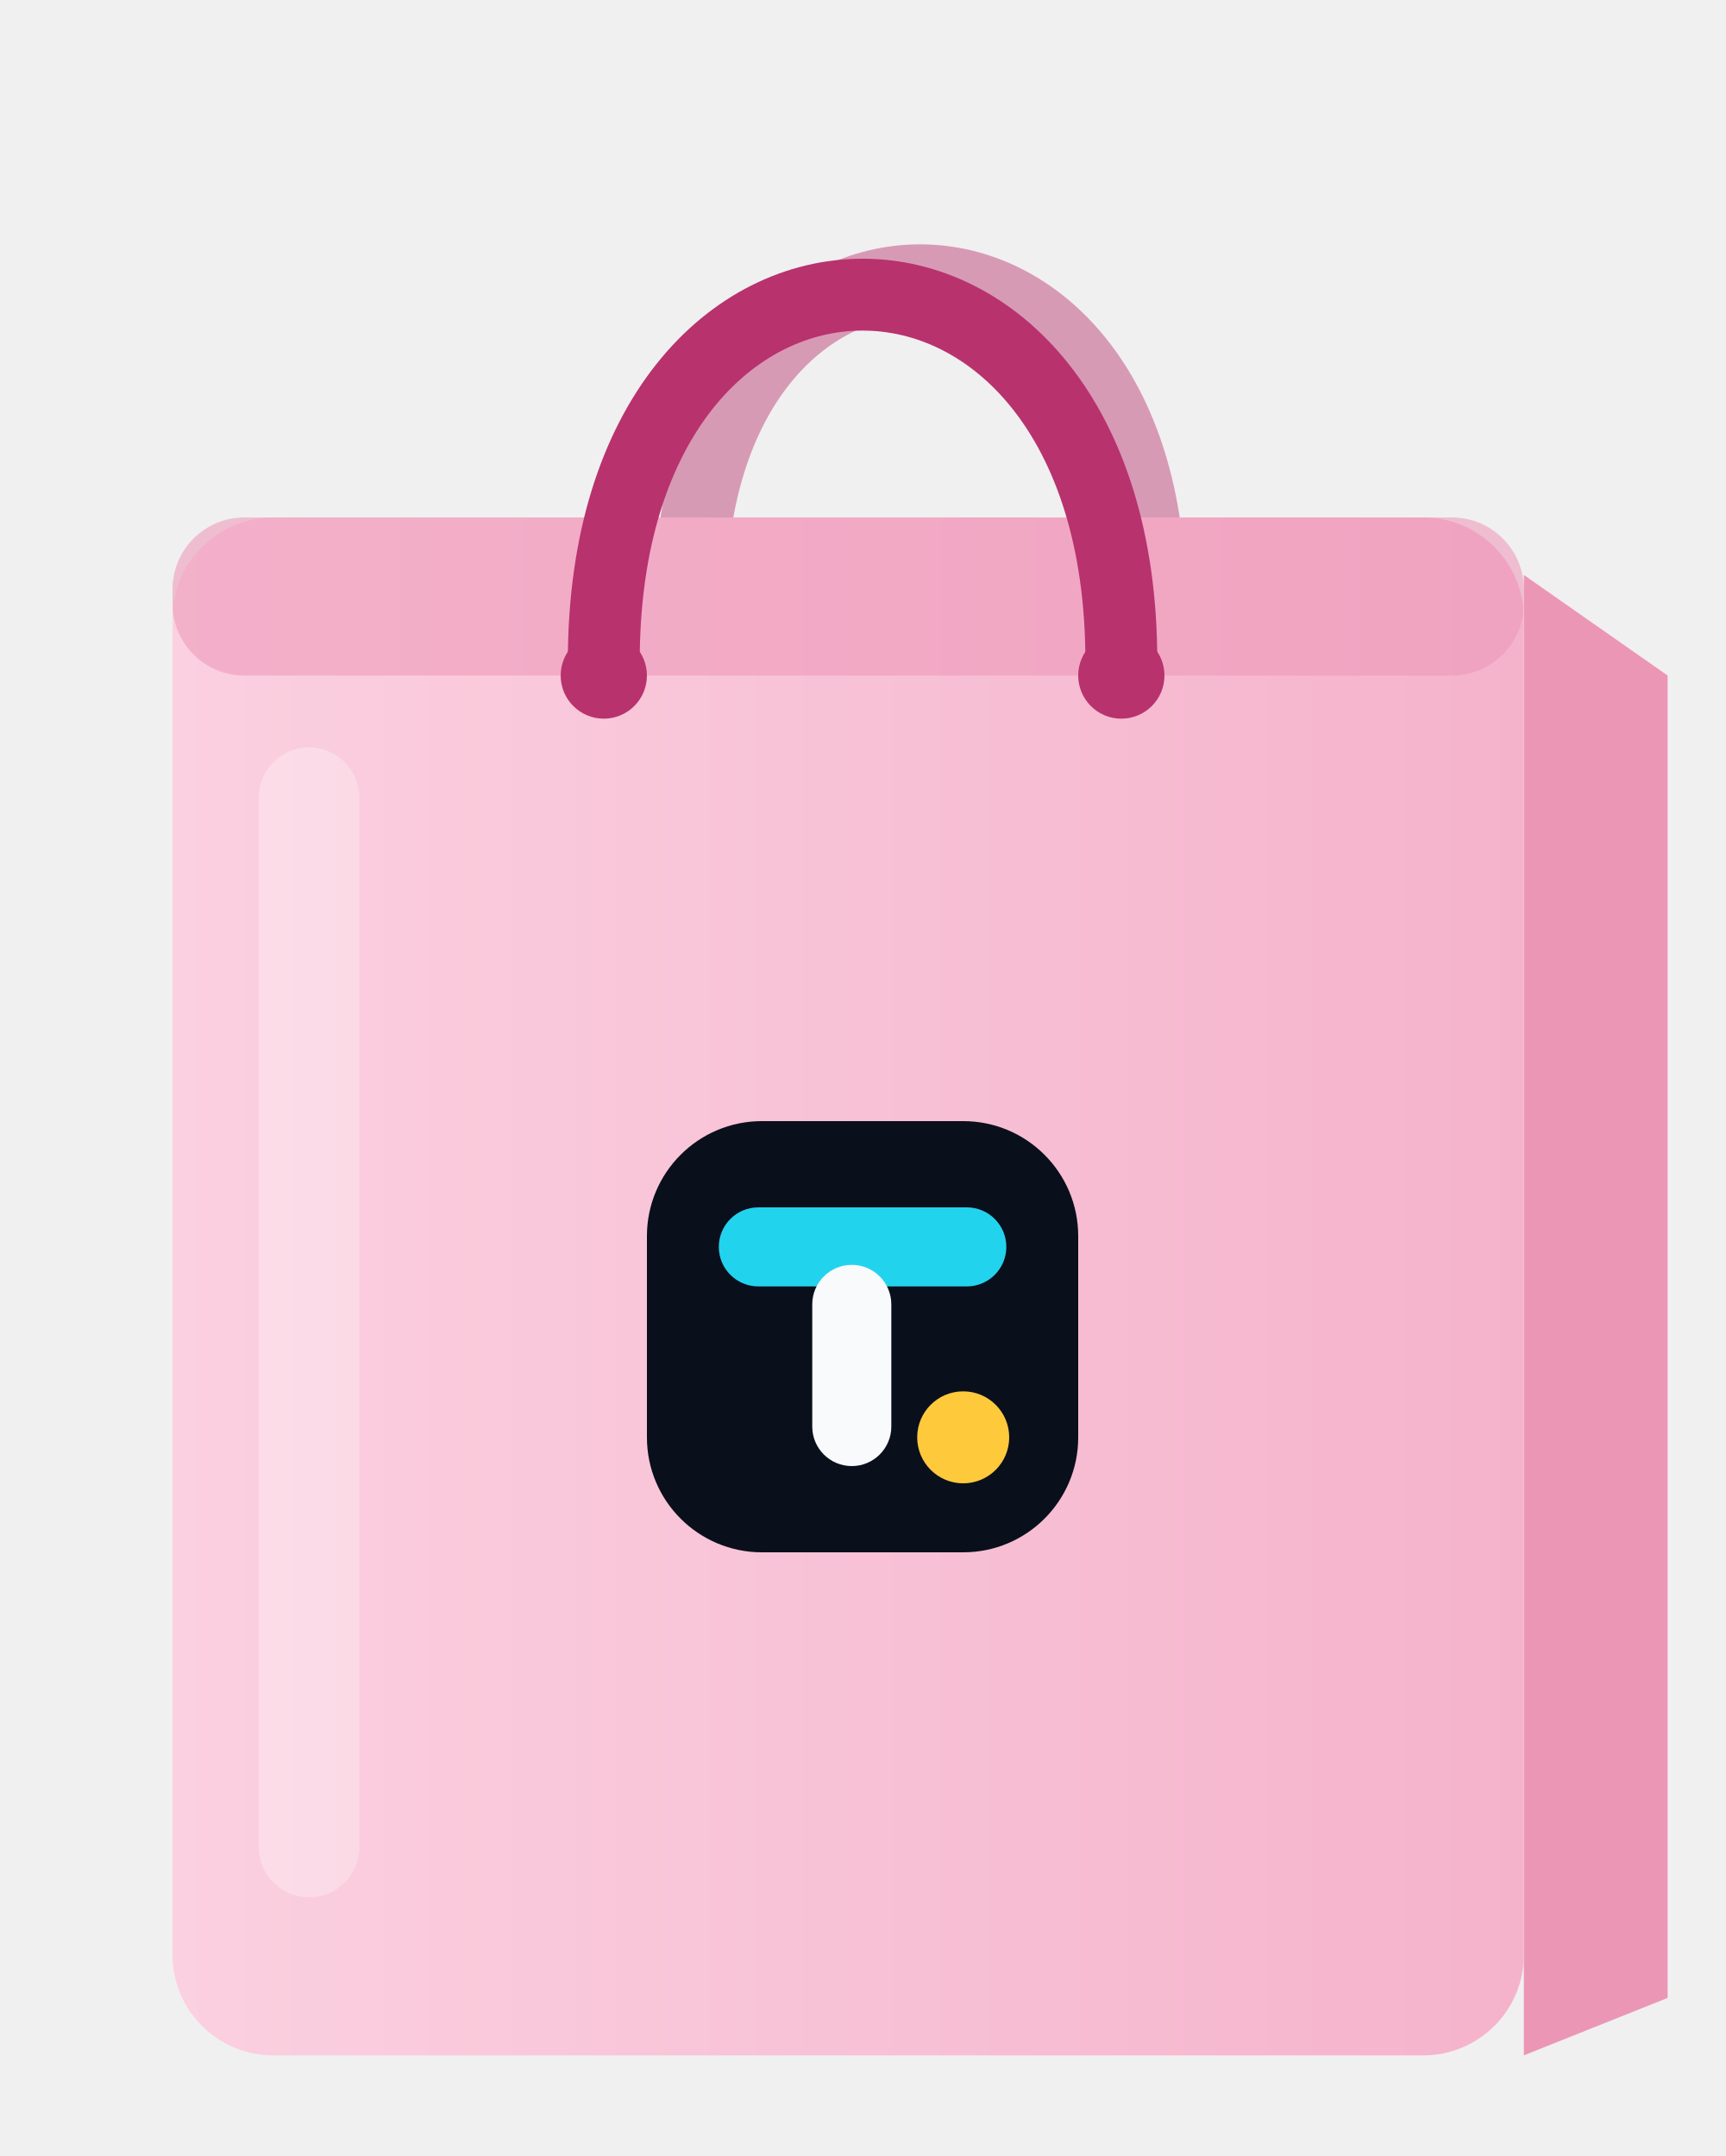
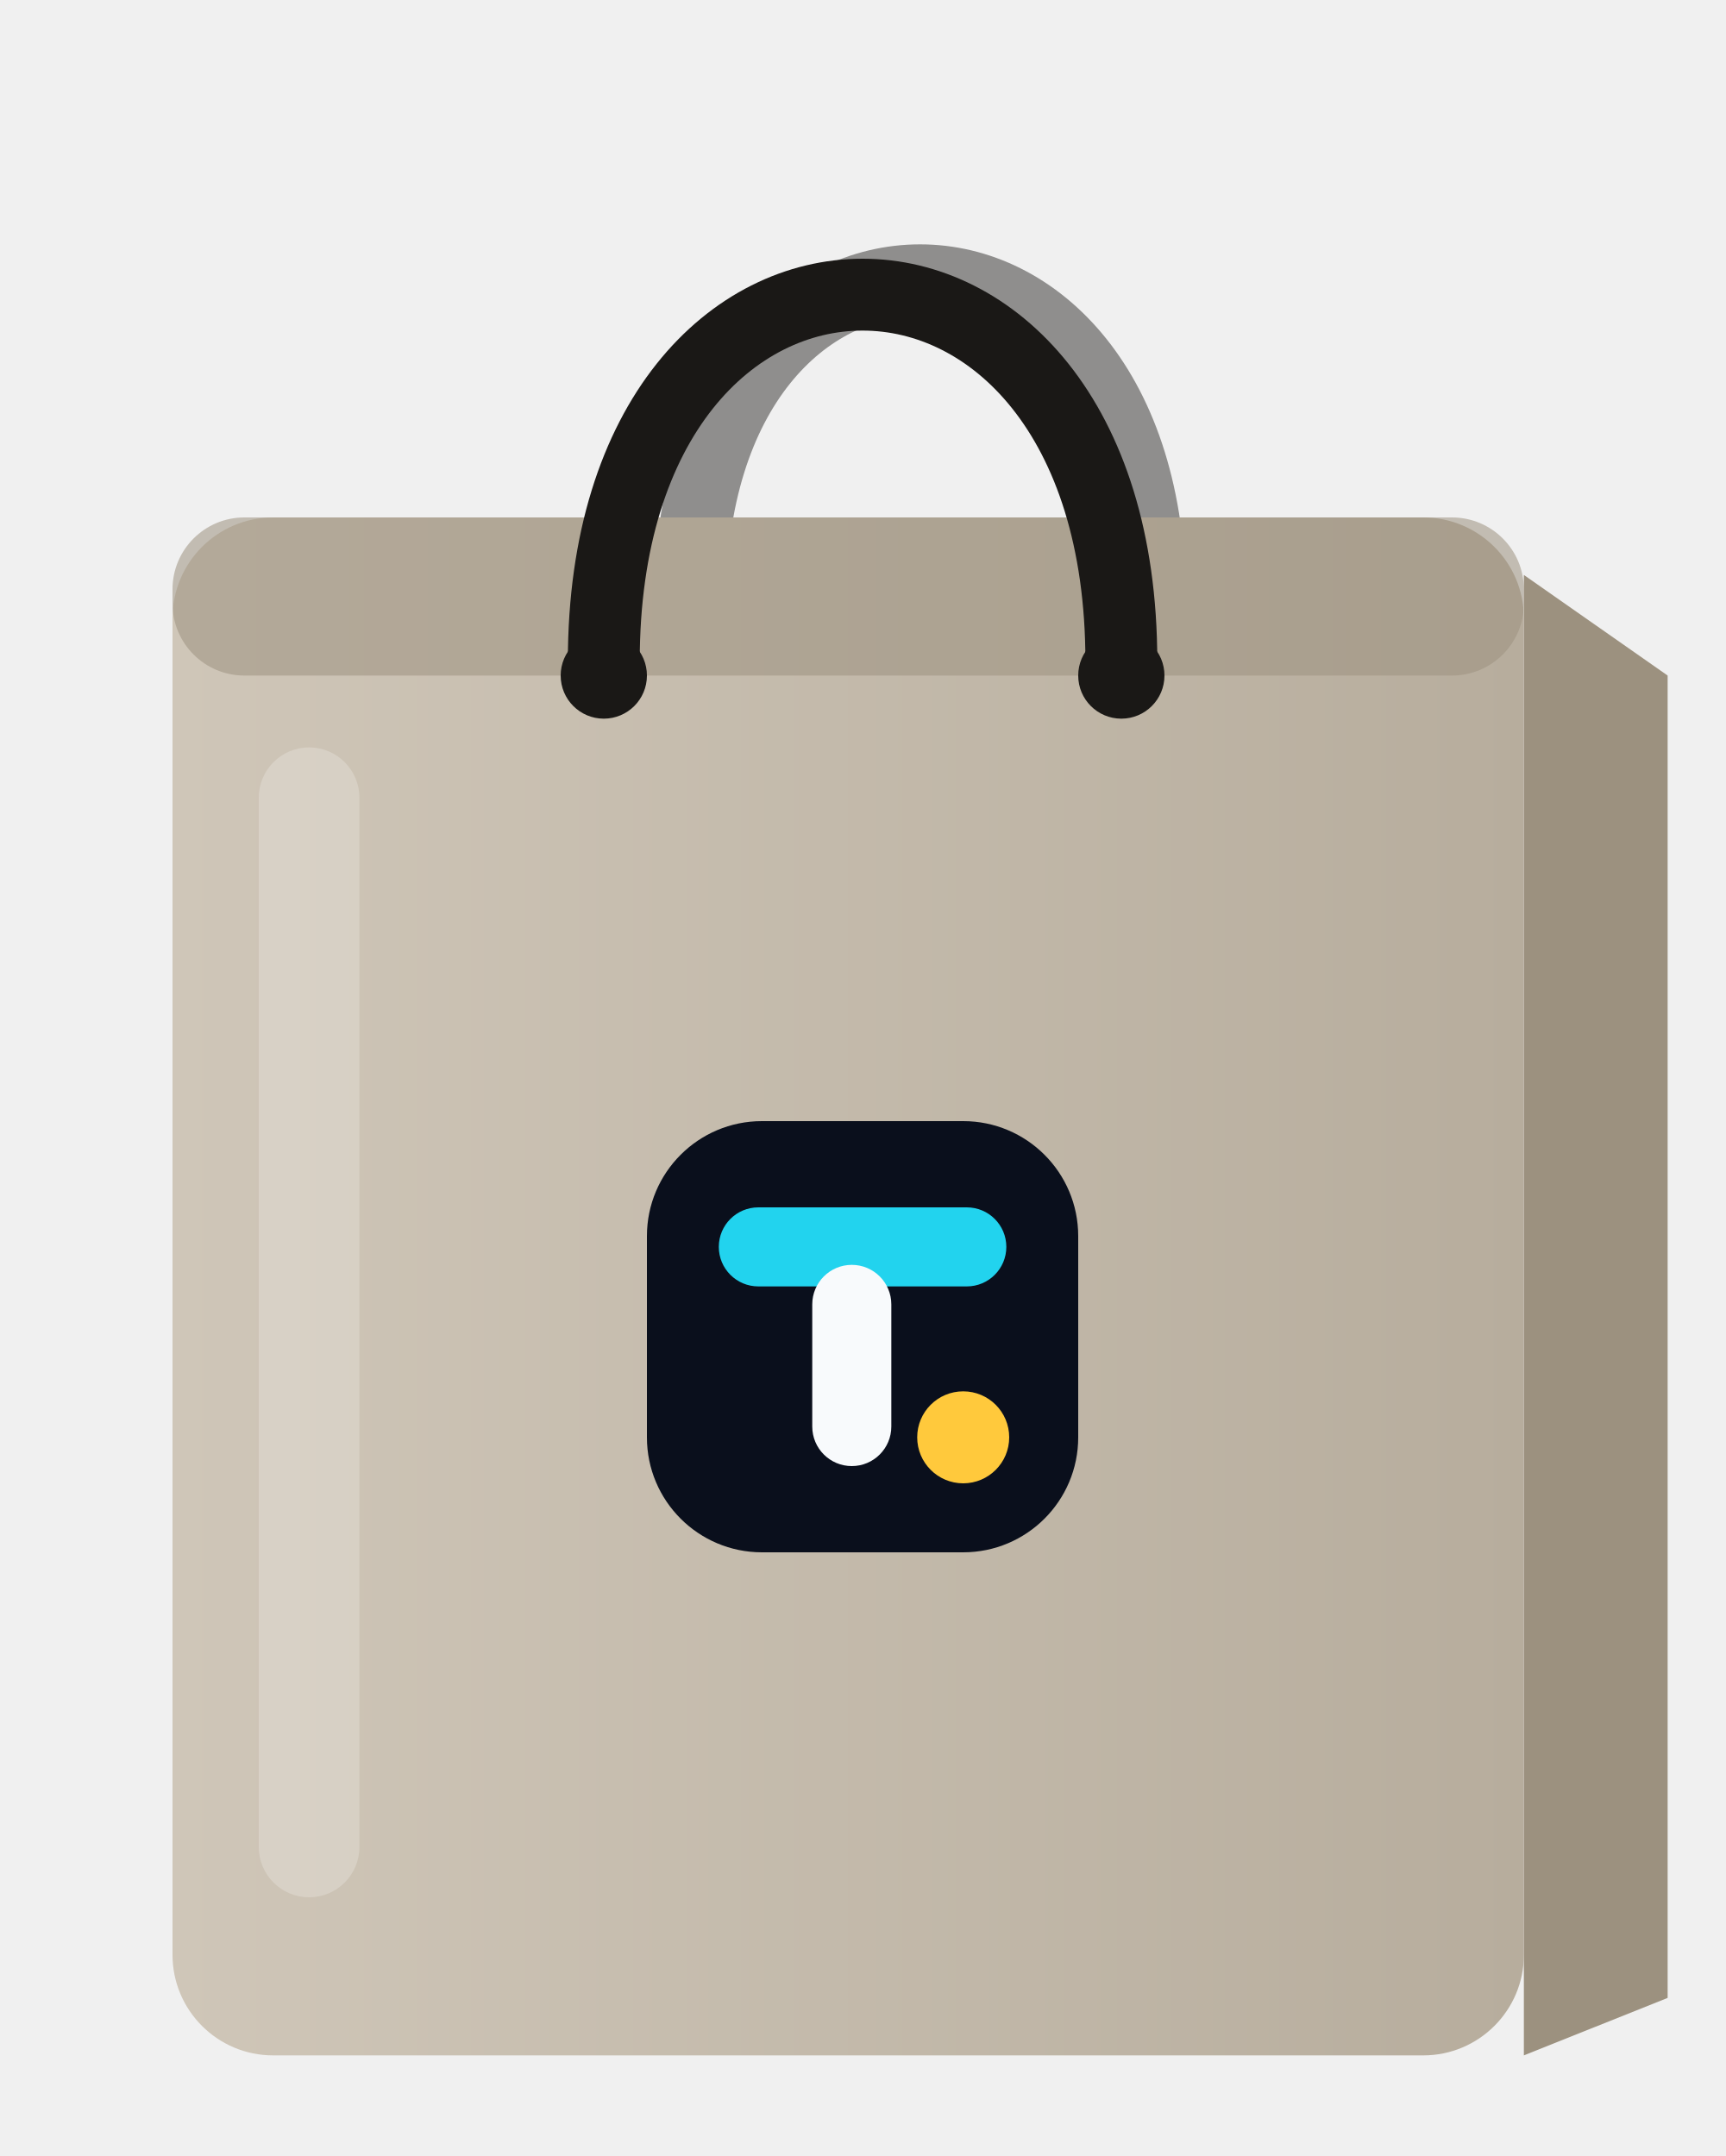
<svg xmlns="http://www.w3.org/2000/svg" viewBox="0 0 120 150">
  <defs>
    <linearGradient id="g" x1="0" y1="0" x2="1" y2="0">
-       <stop offset="0" stop-color="#FBD0E0" />
-       <stop offset="1" stop-color="#F5B3CB" />
+       <stop offset="0" stop-color="#CFC6B8" />
+       <stop offset="1" stop-color="#B7AD9D" />
    </linearGradient>
  </defs>
-   <path d="M44 44 C44 14 76 14 76 44" fill="none" stroke="#B8326E" stroke-opacity=".45" stroke-width="5" stroke-linecap="round" transform="translate(4 -2)" />
-   <path d="M106 40 L116 47 L116 139 L106 143 Z" fill="#EC96B6" />
+   <path d="M44 44 C44 14 76 14 76 44" fill="none" stroke="#1A1816" stroke-opacity=".45" stroke-width="5" stroke-linecap="round" transform="translate(4 -2)" />
+   <path d="M106 40 L116 47 L116 139 L106 143 Z" fill="#9C917F" />
  <rect x="12" y="36" width="94" height="107" rx="7" fill="url(#g)" />
-   <rect x="12" y="36" width="94" height="11" rx="5" fill="#EC96B6" opacity=".55" />
-   <rect x="18" y="52" width="7" height="80" rx="3.5" fill="#fff" opacity=".28" />
-   <path d="M42 46 C42 12 78 12 78 46" fill="none" stroke="#B8326E" stroke-width="5" stroke-linecap="round" />
-   <circle cx="42" cy="47" r="3" fill="#B8326E" />
-   <circle cx="78" cy="47" r="3" fill="#B8326E" />
+   <rect x="12" y="36" width="94" height="11" rx="5" fill="#9C917F" opacity=".55" />
+   <rect x="18" y="52" width="7" height="80" rx="3.5" fill="#fff" opacity=".22" />
+   <path d="M42 46 C42 12 78 12 78 46" fill="none" stroke="#1A1816" stroke-width="5" stroke-linecap="round" />
+   <circle cx="42" cy="47" r="3" fill="#1A1816" />
+   <circle cx="78" cy="47" r="3" fill="#1A1816" />
  <rect x="45" y="78" width="30" height="30" rx="8" fill="#0A0F1C" />
  <rect x="50" y="84" width="20" height="5.5" rx="2.75" fill="#22D3EE" />
  <rect x="56.5" y="88" width="5.5" height="14" rx="2.75" fill="#F8FAFC" />
  <circle cx="67" cy="100" r="3.2" fill="#FFC93C" />
</svg>
